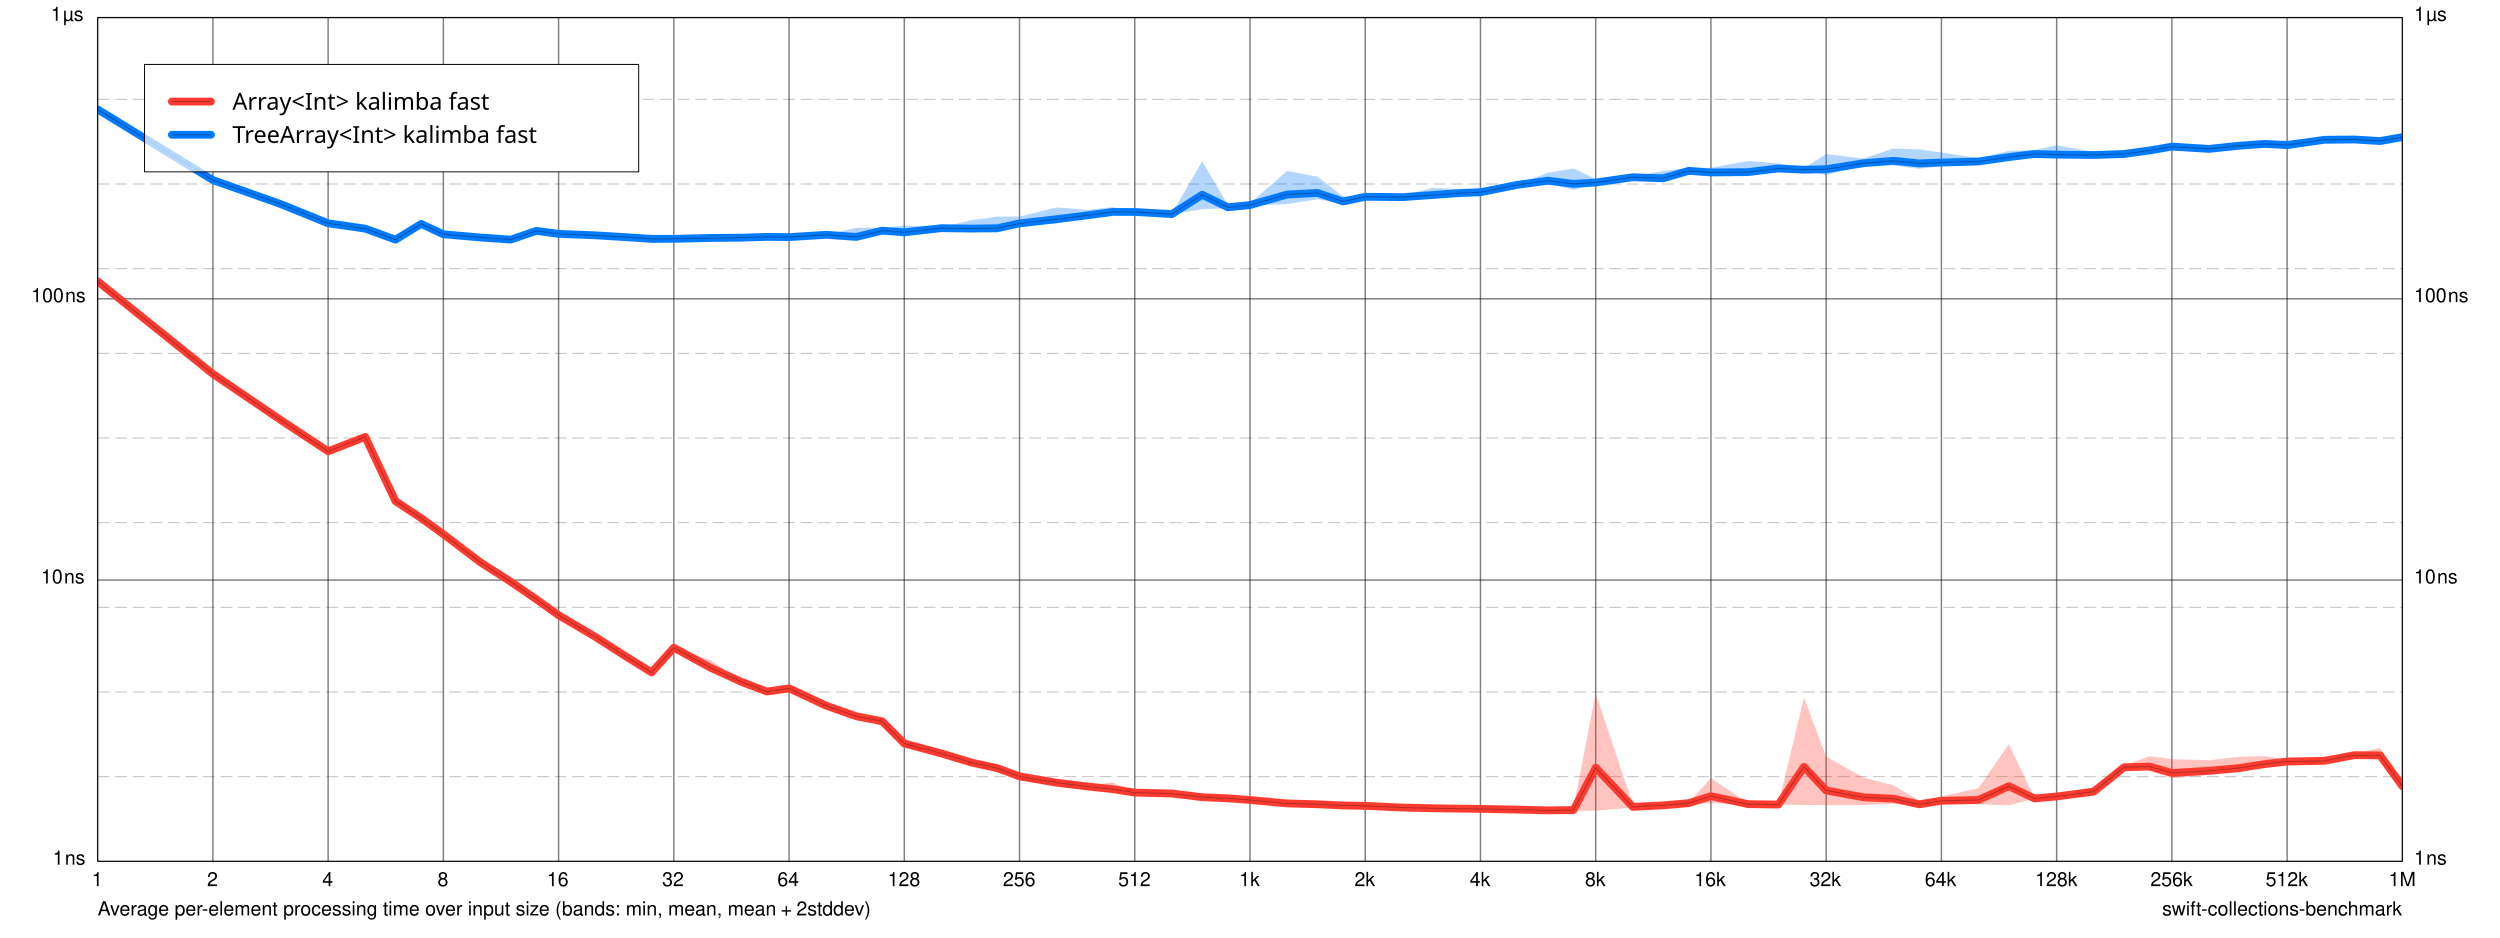
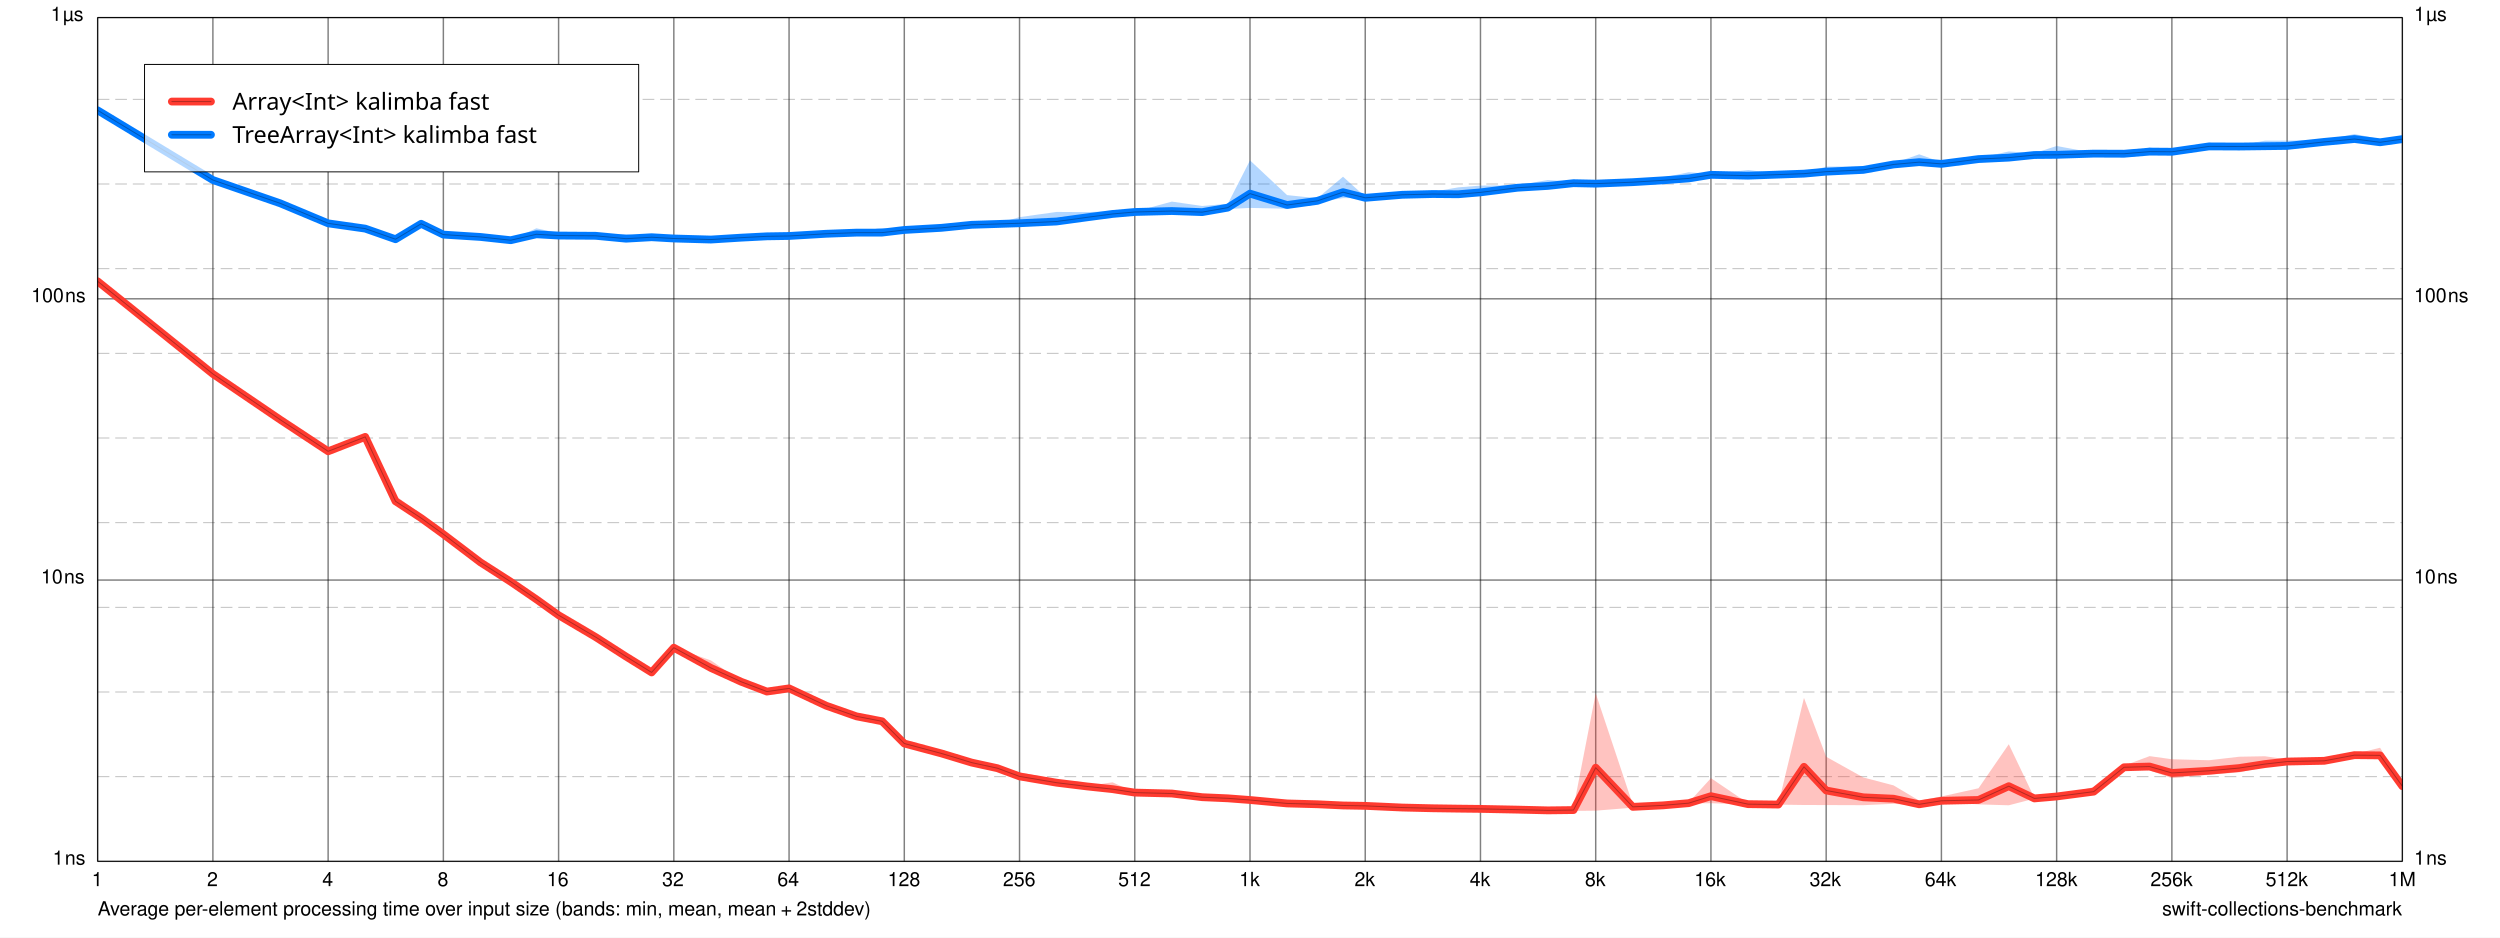
<svg xmlns="http://www.w3.org/2000/svg" xmlns:xlink="http://www.w3.org/1999/xlink" width="1280.0px" height="480.0px" viewBox="0.0 0.0 1280.0 480.0" version="1.1">
  <path d="M 0 0 L 0 480 L 1280 480 L 1280 0 z" fill="#FFFFFF" fill-opacity="1.0" stroke="none" />
  <text x="50" y="468.7" font-family="Helvetica" font-size="10" font-weight="normal" font-style="normal" fill="#000000" fill-opacity="1">Average per-element processing time over input size (bands: min, mean, mean + 2stddev)</text>
  <a xlink:href="https://github.com/apple/swift-collections-benchmark">
    <text x="1107" y="468.7" font-family="Helvetica" font-size="10" font-weight="normal" font-style="normal" fill="#000000" fill-opacity="1">swift-collections-benchmark</text>
  </a>
  <path d="M 50 9 L 50 441" fill="none" stroke-width="0.75" stroke="#000000" stroke-opacity="0.498" stroke-linecap="butt" stroke-linejoin="round" />
  <text x="47" y="453.7" font-family="Helvetica" font-size="10" font-weight="normal" font-style="normal" fill="#000000" fill-opacity="1">1</text>
  <path d="M 109 9 L 109 441" fill="none" stroke-width="0.75" stroke="#000000" stroke-opacity="0.498" stroke-linecap="butt" stroke-linejoin="round" />
  <text x="106" y="453.7" font-family="Helvetica" font-size="10" font-weight="normal" font-style="normal" fill="#000000" fill-opacity="1">2</text>
  <path d="M 168 9 L 168 441" fill="none" stroke-width="0.75" stroke="#000000" stroke-opacity="0.498" stroke-linecap="butt" stroke-linejoin="round" />
  <text x="165" y="453.7" font-family="Helvetica" font-size="10" font-weight="normal" font-style="normal" fill="#000000" fill-opacity="1">4</text>
  <path d="M 227 9 L 227 441" fill="none" stroke-width="0.75" stroke="#000000" stroke-opacity="0.498" stroke-linecap="butt" stroke-linejoin="round" />
  <text x="224" y="453.7" font-family="Helvetica" font-size="10" font-weight="normal" font-style="normal" fill="#000000" fill-opacity="1">8</text>
  <path d="M 286 9 L 286 441" fill="none" stroke-width="0.75" stroke="#000000" stroke-opacity="0.498" stroke-linecap="butt" stroke-linejoin="round" />
  <text x="280" y="453.7" font-family="Helvetica" font-size="10" font-weight="normal" font-style="normal" fill="#000000" fill-opacity="1">16</text>
  <path d="M 345 9 L 345 441" fill="none" stroke-width="0.75" stroke="#000000" stroke-opacity="0.498" stroke-linecap="butt" stroke-linejoin="round" />
  <text x="339" y="453.7" font-family="Helvetica" font-size="10" font-weight="normal" font-style="normal" fill="#000000" fill-opacity="1">32</text>
  <path d="M 404 9 L 404 441" fill="none" stroke-width="0.75" stroke="#000000" stroke-opacity="0.498" stroke-linecap="butt" stroke-linejoin="round" />
  <text x="398" y="453.7" font-family="Helvetica" font-size="10" font-weight="normal" font-style="normal" fill="#000000" fill-opacity="1">64</text>
  <path d="M 463 9 L 463 441" fill="none" stroke-width="0.75" stroke="#000000" stroke-opacity="0.498" stroke-linecap="butt" stroke-linejoin="round" />
  <text x="454.5" y="453.7" font-family="Helvetica" font-size="10" font-weight="normal" font-style="normal" fill="#000000" fill-opacity="1">128</text>
  <path d="M 522 9 L 522 441" fill="none" stroke-width="0.75" stroke="#000000" stroke-opacity="0.498" stroke-linecap="butt" stroke-linejoin="round" />
  <text x="513.5" y="453.7" font-family="Helvetica" font-size="10" font-weight="normal" font-style="normal" fill="#000000" fill-opacity="1">256</text>
  <path d="M 581 9 L 581 441" fill="none" stroke-width="0.75" stroke="#000000" stroke-opacity="0.498" stroke-linecap="butt" stroke-linejoin="round" />
  <text x="572.5" y="453.7" font-family="Helvetica" font-size="10" font-weight="normal" font-style="normal" fill="#000000" fill-opacity="1">512</text>
  <path d="M 640 9 L 640 441" fill="none" stroke-width="0.75" stroke="#000000" stroke-opacity="0.498" stroke-linecap="butt" stroke-linejoin="round" />
  <text x="634.5" y="453.7" font-family="Helvetica" font-size="10" font-weight="normal" font-style="normal" fill="#000000" fill-opacity="1">1k</text>
  <path d="M 699 9 L 699 441" fill="none" stroke-width="0.75" stroke="#000000" stroke-opacity="0.498" stroke-linecap="butt" stroke-linejoin="round" />
  <text x="693.5" y="453.7" font-family="Helvetica" font-size="10" font-weight="normal" font-style="normal" fill="#000000" fill-opacity="1">2k</text>
  <path d="M 758 9 L 758 441" fill="none" stroke-width="0.75" stroke="#000000" stroke-opacity="0.498" stroke-linecap="butt" stroke-linejoin="round" />
  <text x="752.5" y="453.7" font-family="Helvetica" font-size="10" font-weight="normal" font-style="normal" fill="#000000" fill-opacity="1">4k</text>
  <path d="M 817 9 L 817 441" fill="none" stroke-width="0.75" stroke="#000000" stroke-opacity="0.498" stroke-linecap="butt" stroke-linejoin="round" />
  <text x="811.5" y="453.7" font-family="Helvetica" font-size="10" font-weight="normal" font-style="normal" fill="#000000" fill-opacity="1">8k</text>
  <path d="M 876 9 L 876 441" fill="none" stroke-width="0.75" stroke="#000000" stroke-opacity="0.498" stroke-linecap="butt" stroke-linejoin="round" />
  <text x="867.5" y="453.7" font-family="Helvetica" font-size="10" font-weight="normal" font-style="normal" fill="#000000" fill-opacity="1">16k</text>
  <path d="M 935 9 L 935 441" fill="none" stroke-width="0.75" stroke="#000000" stroke-opacity="0.498" stroke-linecap="butt" stroke-linejoin="round" />
  <text x="926.5" y="453.7" font-family="Helvetica" font-size="10" font-weight="normal" font-style="normal" fill="#000000" fill-opacity="1">32k</text>
  <path d="M 994 9 L 994 441" fill="none" stroke-width="0.75" stroke="#000000" stroke-opacity="0.498" stroke-linecap="butt" stroke-linejoin="round" />
  <text x="985.5" y="453.7" font-family="Helvetica" font-size="10" font-weight="normal" font-style="normal" fill="#000000" fill-opacity="1">64k</text>
  <path d="M 1053 9 L 1053 441" fill="none" stroke-width="0.75" stroke="#000000" stroke-opacity="0.498" stroke-linecap="butt" stroke-linejoin="round" />
  <text x="1042" y="453.7" font-family="Helvetica" font-size="10" font-weight="normal" font-style="normal" fill="#000000" fill-opacity="1">128k</text>
  <path d="M 1112 9 L 1112 441" fill="none" stroke-width="0.75" stroke="#000000" stroke-opacity="0.498" stroke-linecap="butt" stroke-linejoin="round" />
  <text x="1101" y="453.7" font-family="Helvetica" font-size="10" font-weight="normal" font-style="normal" fill="#000000" fill-opacity="1">256k</text>
  <path d="M 1171 9 L 1171 441" fill="none" stroke-width="0.75" stroke="#000000" stroke-opacity="0.498" stroke-linecap="butt" stroke-linejoin="round" />
  <text x="1160" y="453.7" font-family="Helvetica" font-size="10" font-weight="normal" font-style="normal" fill="#000000" fill-opacity="1">512k</text>
  <path d="M 1230 9 L 1230 441" fill="none" stroke-width="0.75" stroke="#000000" stroke-opacity="0.498" stroke-linecap="butt" stroke-linejoin="round" />
  <text x="1223" y="453.7" font-family="Helvetica" font-size="10" font-weight="normal" font-style="normal" fill="#000000" fill-opacity="1">1M</text>
  <path d="M 50 441 L 1230 441" fill="none" stroke-width="0.75" stroke="#000000" stroke-opacity="0.498" stroke-linecap="butt" stroke-linejoin="round" />
  <text x="27" y="442.7" font-family="Helvetica" font-size="10" font-weight="normal" font-style="normal" fill="#000000" fill-opacity="1">1 ns</text>
  <text x="1236" y="442.7" font-family="Helvetica" font-size="10" font-weight="normal" font-style="normal" fill="#000000" fill-opacity="1">1 ns</text>
  <path d="M 50 297 L 1230 297" fill="none" stroke-width="0.75" stroke="#000000" stroke-opacity="0.498" stroke-linecap="butt" stroke-linejoin="round" />
  <text x="21" y="298.7" font-family="Helvetica" font-size="10" font-weight="normal" font-style="normal" fill="#000000" fill-opacity="1">10 ns</text>
  <text x="1236" y="298.7" font-family="Helvetica" font-size="10" font-weight="normal" font-style="normal" fill="#000000" fill-opacity="1">10 ns</text>
  <path d="M 50 153 L 1230 153" fill="none" stroke-width="0.75" stroke="#000000" stroke-opacity="0.498" stroke-linecap="butt" stroke-linejoin="round" />
  <text x="16" y="154.7" font-family="Helvetica" font-size="10" font-weight="normal" font-style="normal" fill="#000000" fill-opacity="1">100 ns</text>
  <text x="1236" y="154.7" font-family="Helvetica" font-size="10" font-weight="normal" font-style="normal" fill="#000000" fill-opacity="1">100 ns</text>
  <path d="M 50 9 L 1230 9" fill="none" stroke-width="0.75" stroke="#000000" stroke-opacity="0.498" stroke-linecap="butt" stroke-linejoin="round" />
  <text x="26" y="10.7" font-family="Helvetica" font-size="10" font-weight="normal" font-style="normal" fill="#000000" fill-opacity="1">1 µs</text>
  <text x="1236" y="10.7" font-family="Helvetica" font-size="10" font-weight="normal" font-style="normal" fill="#000000" fill-opacity="1">1 µs</text>
  <path d="M 50 397.65 L 1230 397.65" fill="none" stroke-width="0.5" stroke="#000000" stroke-opacity="0.259" stroke-linecap="butt" stroke-linejoin="round" stroke-dasharray="6 3" stroke-dashoffset="0" />
  <path d="M 50 354.3 L 1230 354.3" fill="none" stroke-width="0.5" stroke="#000000" stroke-opacity="0.259" stroke-linecap="butt" stroke-linejoin="round" stroke-dasharray="6 3" stroke-dashoffset="0" />
  <path d="M 50 310.96 L 1230 310.96" fill="none" stroke-width="0.5" stroke="#000000" stroke-opacity="0.259" stroke-linecap="butt" stroke-linejoin="round" stroke-dasharray="6 3" stroke-dashoffset="0" />
  <path d="M 50 267.61 L 1230 267.61" fill="none" stroke-width="0.5" stroke="#000000" stroke-opacity="0.259" stroke-linecap="butt" stroke-linejoin="round" stroke-dasharray="6 3" stroke-dashoffset="0" />
  <path d="M 50 224.26 L 1230 224.26" fill="none" stroke-width="0.5" stroke="#000000" stroke-opacity="0.259" stroke-linecap="butt" stroke-linejoin="round" stroke-dasharray="6 3" stroke-dashoffset="0" />
  <path d="M 50 180.91 L 1230 180.91" fill="none" stroke-width="0.5" stroke="#000000" stroke-opacity="0.259" stroke-linecap="butt" stroke-linejoin="round" stroke-dasharray="6 3" stroke-dashoffset="0" />
  <path d="M 50 137.56 L 1230 137.56" fill="none" stroke-width="0.5" stroke="#000000" stroke-opacity="0.259" stroke-linecap="butt" stroke-linejoin="round" stroke-dasharray="6 3" stroke-dashoffset="0" />
  <path d="M 50 94.213 L 1230 94.213" fill="none" stroke-width="0.5" stroke="#000000" stroke-opacity="0.259" stroke-linecap="butt" stroke-linejoin="round" stroke-dasharray="6 3" stroke-dashoffset="0" />
  <path d="M 50 50.865 L 1230 50.865" fill="none" stroke-width="0.5" stroke="#000000" stroke-opacity="0.259" stroke-linecap="butt" stroke-linejoin="round" stroke-dasharray="6 3" stroke-dashoffset="0" />
  <path d="M 74 33 L 74 88 L 327 88 L 327 33 z" fill="#FFFFFF" fill-opacity="1.0" stroke="none" />
  <clipPath id="clip-0">
    <path d="M 50 9 L 50 441 L 1230 441 L 1230 9 z" />
  </clipPath>
  <g clip-path="url(#clip-0)">
-     <path d="M 50 55.635L 109 90.821L 143.51 103.73L 168 113.11L 186.99 116.31L 202.51 122.06L 215.63 114.08L 227 118.8L 245.99 120.91L 261.51 121.85L 274.63 118.12L 286 119.07L 304.99 120.17L 320.51 121.08L 333.63 120.51L 345 120.89L 363.99 120.31L 379.51 121L 392.63 120.72L 404 121.27L 422.99 120.14L 438.51 116.62L 451.63 116.61L 463 115.49L 481.99 116.46L 497.51 112.67L 510.63 110.94L 522 110.86L 540.99 106.21L 556.51 107.48L 569.63 106.08L 581 108.3L 599.99 109.27L 615.51 82.587L 628.63 104.88L 640 104.06L 658.99 87.535L 674.51 90.434L 687.63 100.52L 699 100.25L 717.99 100.18L 733.51 96.184L 746.63 96.753L 758 96.437L 776.99 94.333L 792.51 88.474L 805.63 86.237L 817 91.675L 835.99 90.48L 851.51 87.508L 864.63 86.058L 876 85.896L 894.99 82.422L 910.51 83.638L 923.63 86.136L 935 78.878L 953.99 81.197L 969.51 76.033L 982.63 76.541L 994 78.075L 1013 80.988L 1028.5 77.254L 1041.6 76.891L 1053 74.353L 1072 77.729L 1087.5 77.326L 1100.6 76.161L 1112 74.148L 1131 75.879L 1146.5 73.709L 1159.6 72.433L 1171 71.916L 1190 70.48L 1205.5 70.637L 1218.6 71.337L 1230 69.878L 1230 70.322L 1218.6 72.535L 1205.5 71.701L 1190 71.963L 1171 75.157L 1159.6 74.1L 1146.5 74.927L 1131 76.356L 1112 75.394L 1100.6 77.347L 1087.5 79.364L 1072 79.966L 1053 80.961L 1041.6 79.566L 1028.5 81.606L 1013 83.305L 994 85.144L 982.63 86.383L 969.51 84.729L 953.99 84.446L 935 89.639L 923.63 87.16L 910.51 87.215L 894.99 90.248L 876 89.184L 864.63 87.971L 851.51 92.69L 835.99 90.85L 817 94.089L 805.63 97.21L 792.51 94.017L 776.99 94.731L 758 99.152L 746.63 99.677L 733.51 101.2L 717.99 101.2L 699 100.93L 687.63 104.11L 674.51 102.06L 658.99 104.48L 640 105.3L 628.63 106.58L 615.51 107.1L 599.99 109.73L 581 108.62L 569.63 109.37L 556.51 111.32L 540.99 114.47L 522 115.69L 510.63 119.06L 497.51 118.66L 481.99 116.94L 463 120.2L 451.63 118.64L 438.51 123.04L 422.99 120.23L 404 121.46L 392.63 121.48L 379.51 121.95L 363.99 122.37L 345 122.79L 333.63 122.94L 320.51 121.57L 304.99 120.61L 286 119.97L 274.63 118.23L 261.51 122.97L 245.99 121.83L 227 120.37L 215.63 114.85L 202.51 122.93L 186.99 117.32L 168 114.77L 143.51 104.65L 109 92.695L 50 56.162" fill="#007AFF" fill-opacity="0.302" stroke="none" />
+     <path d="M 50 55.559L 109 90.594L 143.51 102.5L 168 113.76L 186.99 116.01L 202.51 121.8L 215.63 114.32L 227 119.63L 245.99 120.57L 261.51 122.9L 274.63 116.89L 286 119.36L 304.99 120.29L 320.51 119.89L 333.63 121.32L 345 121.85L 363.99 121.57L 379.51 121.62L 392.63 120.69L 404 120.69L 422.99 118.61L 438.51 118.59L 451.63 116.72L 463 117.62L 481.99 115.72L 497.51 114.51L 510.63 114.41L 522 111.17L 540.99 108.51L 556.51 108.61L 569.63 108.13L 581 108.39L 599.99 103.22L 615.51 105.46L 628.63 104.37L 640 82.107L 658.99 99.889L 674.51 101.5L 687.63 90.488L 699 100.7L 717.99 98.632L 733.51 98.201L 746.63 95.927L 758 95.027L 776.99 94.849L 792.51 92.167L 805.63 93.063L 817 93.481L 835.99 92.2L 851.51 90.946L 864.63 88.179L 876 89.076L 894.99 87.044L 910.51 88.973L 923.63 88.524L 935 85.303L 953.99 85.222L 969.51 83.629L 982.63 79.009L 994 83.078L 1013 80.953L 1028.5 77.547L 1041.6 78.407L 1053 74.755L 1072 78.239L 1087.5 78.622L 1100.6 75.559L 1112 76.928L 1131 73.186L 1146.5 74.383L 1159.6 72.033L 1171 71.993L 1190 71.729L 1205.5 68.633L 1218.6 71.218L 1230 70.51L 1230 71.486L 1218.6 73.434L 1205.5 72.094L 1190 72.984L 1171 75.709L 1159.6 75.889L 1146.5 75.255L 1131 75.596L 1112 77.98L 1100.6 78.367L 1087.5 78.748L 1072 78.797L 1053 80.943L 1041.6 79.712L 1028.5 81.858L 1013 81.623L 994 84.196L 982.63 84.495L 969.51 84.396L 953.99 87.619L 935 88.831L 923.63 89.047L 910.51 89.537L 894.99 91.003L 876 89.662L 864.63 92.501L 851.51 92.823L 835.99 93.649L 817 94.225L 805.63 94.044L 792.51 96.3L 776.99 96.564L 758 99.768L 746.63 100.76L 733.51 99.754L 717.99 100.12L 699 101.48L 687.63 101.45L 674.51 103.3L 658.99 106.86L 640 106.45L 628.63 107.02L 615.51 109.76L 599.99 109.86L 581 108.59L 569.63 110.04L 556.51 112.26L 540.99 115.23L 522 115.45L 510.63 114.77L 497.51 115.31L 481.99 116.99L 463 117.78L 451.63 119.95L 438.51 119.3L 422.99 120.08L 404 120.86L 392.63 121.12L 379.51 121.71L 363.99 123.04L 345 122.2L 333.63 121.51L 320.51 123.04L 304.99 120.88L 286 121.05L 274.63 121.06L 261.51 123.03L 245.99 121.59L 227 120.3L 215.63 114.67L 202.51 122.72L 186.99 117.42L 168 114.56L 143.51 104.69L 109 92.744L 50 56.832" fill="#007AFF" fill-opacity="0.302" stroke="none" />
    <path d="M 50 144.04L 109 191.13L 143.51 214.6L 168 230.75L 186.99 222.55L 202.51 253.82L 215.63 263.4L 227 273.21L 245.99 287.6L 261.51 297.88L 274.63 306.25L 286 314.39L 304.99 326.18L 320.51 335.57L 333.63 344L 345 331.43L 363.99 338.15L 379.51 348.86L 392.63 353.92L 404 352.44L 422.99 360.17L 438.51 366.07L 451.63 368.88L 463 378.95L 481.99 385.75L 497.51 389.6L 510.63 392.32L 522 395.45L 540.99 399.07L 556.51 402.5L 569.63 400.54L 581 405.73L 599.99 406.08L 615.51 407.38L 628.63 408.54L 640 409.46L 658.99 410.15L 674.51 411.77L 687.63 412.34L 699 412.42L 717.99 413.43L 733.51 413.73L 746.63 413.89L 758 414.01L 776.99 414.29L 792.51 414.76L 805.63 413.54L 817 354.99L 835.99 411.91L 851.51 411.81L 864.63 410.89L 876 398.42L 894.99 411.27L 910.51 411.83L 923.63 357.31L 935 387.45L 953.99 398.05L 969.51 402.12L 982.63 409.93L 994 407.8L 1013 403.59L 1028.5 381.05L 1041.6 408.48L 1053 407.5L 1072 402.99L 1087.5 392.02L 1100.6 387.14L 1112 388.73L 1131 389.24L 1146.5 387.44L 1159.6 387.2L 1171 388.82L 1190 388.8L 1205.5 386.04L 1218.6 382.84L 1230 401.65L 1230 402.82L 1218.6 388.21L 1205.5 386.83L 1190 389.81L 1171 390.29L 1159.6 392.7L 1146.5 395.43L 1131 396.67L 1112 398.43L 1100.6 394.47L 1087.5 393.15L 1072 406.15L 1053 407.9L 1041.6 408.9L 1028.5 412.31L 1013 411.84L 994 410.79L 982.63 412.47L 969.51 411.54L 953.99 412.26L 935 412.19L 923.63 412.16L 910.51 411.97L 894.99 411.88L 876 411.25L 864.63 411.32L 851.51 412.52L 835.99 413.53L 817 415.06L 805.63 415.18L 792.51 414.96L 776.99 414.62L 758 414.2L 746.63 414.06L 733.51 413.86L 717.99 413.47L 699 412.67L 687.63 412.41L 674.51 411.79L 658.99 411.79L 640 409.65L 628.63 408.81L 615.51 408.45L 599.99 406.35L 581 405.84L 569.63 405.33L 556.51 402.71L 540.99 401.34L 522 398.27L 510.63 393.66L 497.51 390.76L 481.99 385.75L 463 381.3L 451.63 369.45L 438.51 367.02L 422.99 361.73L 404 352.44L 392.63 354.14L 379.51 349.15L 363.99 343.42L 345 331.69L 333.63 344.38L 320.51 336.36L 304.99 326.19L 286 315.21L 274.63 307.07L 261.51 297.88L 245.99 288.04L 227 273.63L 215.63 265.95L 202.51 257.69L 186.99 224.1L 168 231.18L 143.51 215.04L 109 191.58L 50 144.04" fill="#FF3B30" fill-opacity="0.302" stroke="none" />
-     <path d="M 50 56.024L 109 92.2L 143.51 104.41L 168 114.33L 186.99 117.06L 202.51 122.7L 215.63 114.65L 227 119.96L 245.99 121.59L 261.51 122.68L 274.63 118.2L 286 119.73L 304.99 120.49L 320.51 121.44L 333.63 122.3L 345 122.29L 363.99 121.83L 379.51 121.7L 392.63 121.28L 404 121.41L 422.99 120.21L 438.51 121.3L 451.63 118.11L 463 118.94L 481.99 116.82L 497.51 117.04L 510.63 116.84L 522 114.39L 540.99 112.21L 556.51 110.29L 569.63 108.5L 581 108.54L 599.99 109.61L 615.51 99.714L 628.63 106.13L 640 104.98L 658.99 99.59L 674.51 98.807L 687.63 103.15L 699 100.75L 717.99 100.93L 733.51 99.849L 746.63 98.9L 758 98.431L 776.99 94.627L 792.51 92.521L 805.63 94.153L 817 93.449L 835.99 90.753L 851.51 91.295L 864.63 87.466L 876 88.308L 894.99 88.107L 910.51 86.261L 923.63 86.891L 935 86.645L 953.99 83.581L 969.51 82.339L 982.63 83.659L 994 83.219L 1013 82.692L 1028.5 80.439L 1041.6 78.856L 1053 79.167L 1072 79.374L 1087.5 78.826L 1100.6 77.035L 1112 75.066L 1131 76.231L 1146.5 74.606L 1159.6 73.66L 1171 74.294L 1190 71.572L 1205.5 71.421L 1218.6 72.22L 1230 70.206" fill="none" stroke-width="4" stroke="#007AFF" stroke-opacity="1" stroke-linecap="round" stroke-linejoin="round" />
+     <path d="M 50 56.497L 109 92.175L 143.51 104.11L 168 114.35L 186.99 117.05L 202.51 122.48L 215.63 114.58L 227 120.12L 245.99 121.32L 261.51 122.99L 274.63 119.95L 286 120.6L 304.99 120.73L 320.51 122.2L 333.63 121.46L 345 122.11L 363.99 122.65L 379.51 121.68L 392.63 121L 404 120.82L 422.99 119.69L 438.51 119.11L 451.63 119.09L 463 117.74L 481.99 116.65L 497.51 115.1L 510.63 114.68L 522 114.3L 540.99 113.4L 556.51 111.28L 569.63 109.54L 581 108.54L 599.99 108.05L 615.51 108.61L 628.63 106.31L 640 99.126L 658.99 104.97L 674.51 102.83L 687.63 98.396L 699 101.28L 717.99 99.732L 733.51 99.345L 746.63 99.458L 758 98.495L 776.99 96.112L 792.51 95.194L 805.63 93.786L 817 94.029L 835.99 93.268L 851.51 92.327L 864.63 91.343L 876 89.509L 894.99 89.944L 910.51 89.389L 923.63 88.91L 935 87.89L 953.99 86.984L 969.51 84.195L 982.63 83.015L 994 83.902L 1013 81.448L 1028.5 80.703L 1041.6 79.369L 1053 79.267L 1072 78.651L 1087.5 78.715L 1100.6 77.621L 1112 77.703L 1131 74.957L 1146.5 75.026L 1159.6 74.859L 1171 74.717L 1190 72.654L 1205.5 71.172L 1218.6 72.847L 1230 71.23" fill="none" stroke-width="4" stroke="#007AFF" stroke-opacity="1" stroke-linecap="round" stroke-linejoin="round" />
    <path d="M 50 144.04L 109 191.46L 143.51 214.92L 168 231.07L 186.99 223.69L 202.51 256.65L 215.63 265.28L 227 273.52L 245.99 287.92L 261.51 297.88L 274.63 306.86L 286 314.99L 304.99 326.19L 320.51 336.15L 333.63 344.28L 345 331.62L 363.99 342L 379.51 349.07L 392.63 354.08L 404 352.44L 422.99 361.32L 438.51 366.77L 451.63 369.3L 463 380.68L 481.99 385.75L 497.51 390.45L 510.63 393.31L 522 397.52L 540.99 400.74L 556.51 402.65L 569.63 404.04L 581 405.81L 599.99 406.28L 615.51 408.16L 628.63 408.74L 640 409.6L 658.99 411.36L 674.51 411.78L 687.63 412.4L 699 412.6L 717.99 413.46L 733.51 413.83L 746.63 414.02L 758 414.15L 776.99 414.53L 792.51 414.91L 805.63 414.75L 817 393.07L 835.99 413.11L 851.51 412.34L 864.63 411.21L 876 407.64L 894.99 411.72L 910.51 411.93L 923.63 392.62L 935 404.72L 953.99 408.22L 969.51 408.94L 982.63 411.8L 994 410L 1013 409.58L 1028.5 402.53L 1041.6 408.79L 1053 407.8L 1072 405.31L 1087.5 392.85L 1100.6 392.47L 1112 395.75L 1131 394.64L 1146.5 393.24L 1159.6 391.21L 1171 389.91L 1190 389.54L 1205.5 386.63L 1218.6 386.76L 1230 402.51" fill="none" stroke-width="4" stroke="#FF3B30" stroke-opacity="1" stroke-linecap="round" stroke-linejoin="round" />
-     <path d="M 50 56.024L 109 92.2L 143.51 104.41L 168 114.33L 186.99 117.06L 202.51 122.7L 215.63 114.65L 227 119.96L 245.99 121.59L 261.51 122.68L 274.63 118.2L 286 119.73L 304.99 120.49L 320.51 121.44L 333.63 122.3L 345 122.29L 363.99 121.83L 379.51 121.7L 392.63 121.28L 404 121.41L 422.99 120.21L 438.51 121.3L 451.63 118.11L 463 118.94L 481.99 116.82L 497.51 117.04L 510.63 116.84L 522 114.39L 540.99 112.21L 556.51 110.29L 569.63 108.5L 581 108.54L 599.99 109.61L 615.51 99.714L 628.63 106.13L 640 104.98L 658.99 99.59L 674.51 98.807L 687.63 103.15L 699 100.75L 717.99 100.93L 733.51 99.849L 746.63 98.9L 758 98.431L 776.99 94.627L 792.51 92.521L 805.63 94.153L 817 93.449L 835.99 90.753L 851.51 91.295L 864.63 87.466L 876 88.308L 894.99 88.107L 910.51 86.261L 923.63 86.891L 935 86.645L 953.99 83.581L 969.51 82.339L 982.63 83.659L 994 83.219L 1013 82.692L 1028.5 80.439L 1041.6 78.856L 1053 79.167L 1072 79.374L 1087.5 78.826L 1100.6 77.035L 1112 75.066L 1131 76.231L 1146.5 74.606L 1159.6 73.66L 1171 74.294L 1190 71.572L 1205.5 71.421L 1218.6 72.22L 1230 70.206" fill="none" stroke-width="0.5" stroke="#000000" stroke-opacity="0.302" stroke-linecap="round" stroke-linejoin="round" />
+     <path d="M 50 56.497L 109 92.175L 143.51 104.11L 168 114.35L 186.99 117.05L 202.51 122.48L 215.63 114.58L 227 120.12L 245.99 121.32L 261.51 122.99L 274.63 119.95L 286 120.6L 304.99 120.73L 320.51 122.2L 333.63 121.46L 345 122.11L 363.99 122.65L 379.51 121.68L 392.63 121L 404 120.82L 422.99 119.69L 438.51 119.11L 451.63 119.09L 463 117.74L 481.99 116.65L 497.51 115.1L 510.63 114.68L 522 114.3L 540.99 113.4L 556.51 111.28L 569.63 109.54L 581 108.54L 599.99 108.05L 615.51 108.61L 628.63 106.31L 640 99.126L 658.99 104.97L 674.51 102.83L 687.63 98.396L 699 101.28L 717.99 99.732L 733.51 99.345L 746.63 99.458L 758 98.495L 776.99 96.112L 792.51 95.194L 805.63 93.786L 817 94.029L 835.99 93.268L 851.51 92.327L 864.63 91.343L 876 89.509L 894.99 89.944L 910.51 89.389L 923.63 88.91L 935 87.89L 953.99 86.984L 969.51 84.195L 982.63 83.015L 994 83.902L 1013 81.448L 1028.5 80.703L 1041.6 79.369L 1053 79.267L 1072 78.651L 1087.5 78.715L 1100.6 77.621L 1112 77.703L 1131 74.957L 1146.5 75.026L 1159.6 74.859L 1171 74.717L 1190 72.654L 1205.5 71.172L 1218.6 72.847L 1230 71.23" fill="none" stroke-width="0.5" stroke="#000000" stroke-opacity="0.302" stroke-linecap="round" stroke-linejoin="round" />
    <path d="M 50 144.04L 109 191.46L 143.51 214.92L 168 231.07L 186.99 223.69L 202.51 256.65L 215.63 265.28L 227 273.52L 245.99 287.92L 261.51 297.88L 274.63 306.86L 286 314.99L 304.99 326.19L 320.51 336.15L 333.63 344.28L 345 331.62L 363.99 342L 379.51 349.07L 392.63 354.08L 404 352.44L 422.99 361.32L 438.51 366.77L 451.63 369.3L 463 380.68L 481.99 385.75L 497.51 390.45L 510.63 393.31L 522 397.52L 540.99 400.74L 556.51 402.65L 569.63 404.04L 581 405.81L 599.99 406.28L 615.51 408.16L 628.63 408.74L 640 409.6L 658.99 411.36L 674.51 411.78L 687.63 412.4L 699 412.6L 717.99 413.46L 733.51 413.83L 746.63 414.02L 758 414.15L 776.99 414.53L 792.51 414.91L 805.63 414.75L 817 393.07L 835.99 413.11L 851.51 412.34L 864.63 411.21L 876 407.64L 894.99 411.72L 910.51 411.93L 923.63 392.62L 935 404.72L 953.99 408.22L 969.51 408.94L 982.63 411.8L 994 410L 1013 409.58L 1028.5 402.53L 1041.6 408.79L 1053 407.8L 1072 405.31L 1087.5 392.85L 1100.6 392.47L 1112 395.75L 1131 394.64L 1146.5 393.24L 1159.6 391.21L 1171 389.91L 1190 389.54L 1205.5 386.63L 1218.6 386.76L 1230 402.51" fill="none" stroke-width="0.5" stroke="#000000" stroke-opacity="0.302" stroke-linecap="round" stroke-linejoin="round" />
  </g>
  <path d="M 74 33 L 74 88 L 327 88 L 327 33 z" fill="#FFFFFF" fill-opacity="0.702" stroke-width="0.5" stroke="#000000" stroke-opacity="1" stroke-linecap="round" stroke-linejoin="round" />
  <path d="M 88 52 L 108 52" fill="none" stroke-width="4" stroke="#FF3B30" stroke-opacity="1" stroke-linecap="round" stroke-linejoin="round" />
  <path d="M 88 52 L 108 52" fill="none" stroke-width="0.5" stroke="#000000" stroke-opacity="0.302" stroke-linecap="round" stroke-linejoin="round" />
  <text x="119" y="56.17" font-family="Menlo" font-size="12" font-weight="normal" font-style="normal" fill="#000000" fill-opacity="1">Array&lt;Int&gt; kalimba fast</text>
  <path d="M 88 69 L 108 69" fill="none" stroke-width="4" stroke="#007AFF" stroke-opacity="1" stroke-linecap="round" stroke-linejoin="round" />
  <path d="M 88 69 L 108 69" fill="none" stroke-width="0.5" stroke="#000000" stroke-opacity="0.302" stroke-linecap="round" stroke-linejoin="round" />
  <text x="119" y="73.17" font-family="Menlo" font-size="12" font-weight="normal" font-style="normal" fill="#000000" fill-opacity="1">TreeArray&lt;Int&gt; kalimba fast</text>
  <path d="M 50 9 L 50 441 L 1230 441 L 1230 9 z" fill="none" stroke-width="0.5" stroke="#000000" stroke-opacity="1" stroke-linecap="round" stroke-linejoin="round" />
</svg>
